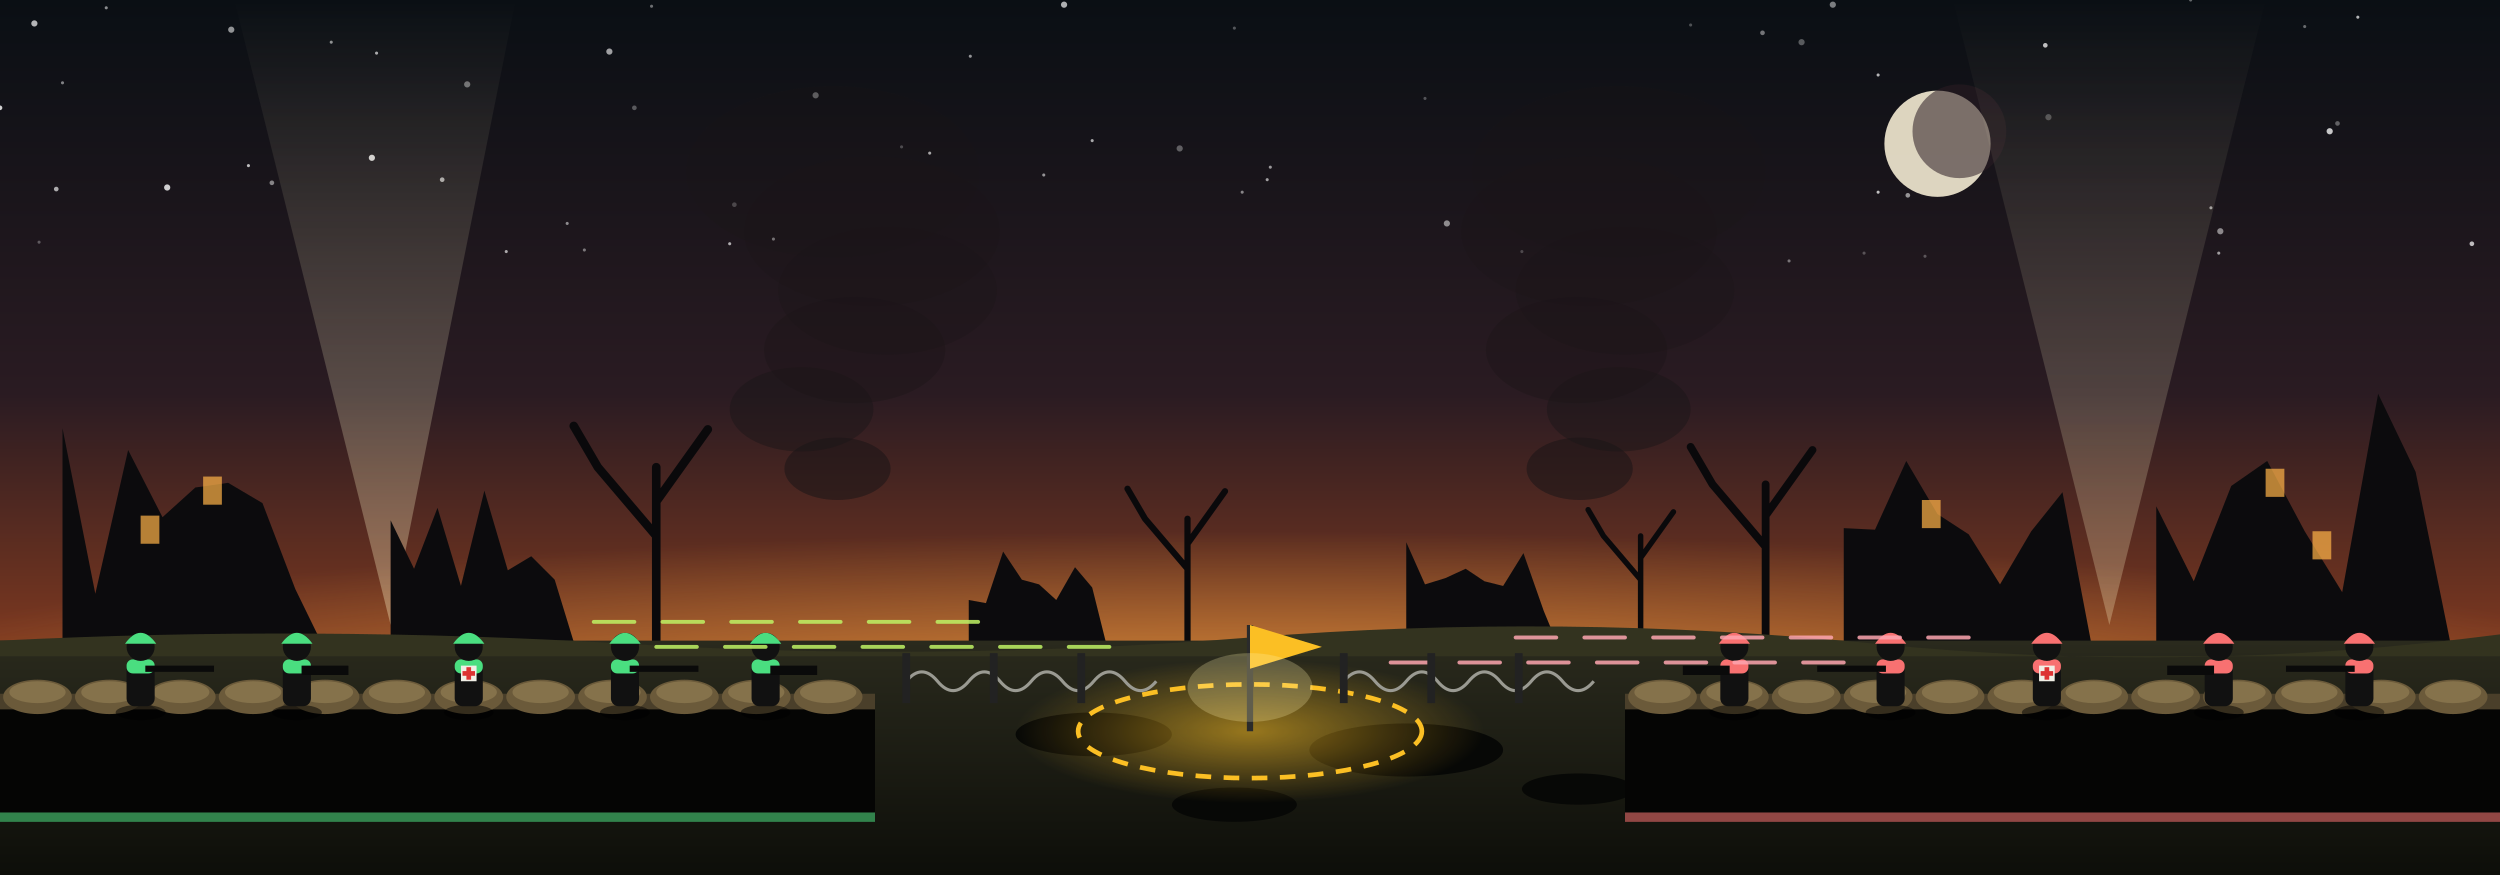
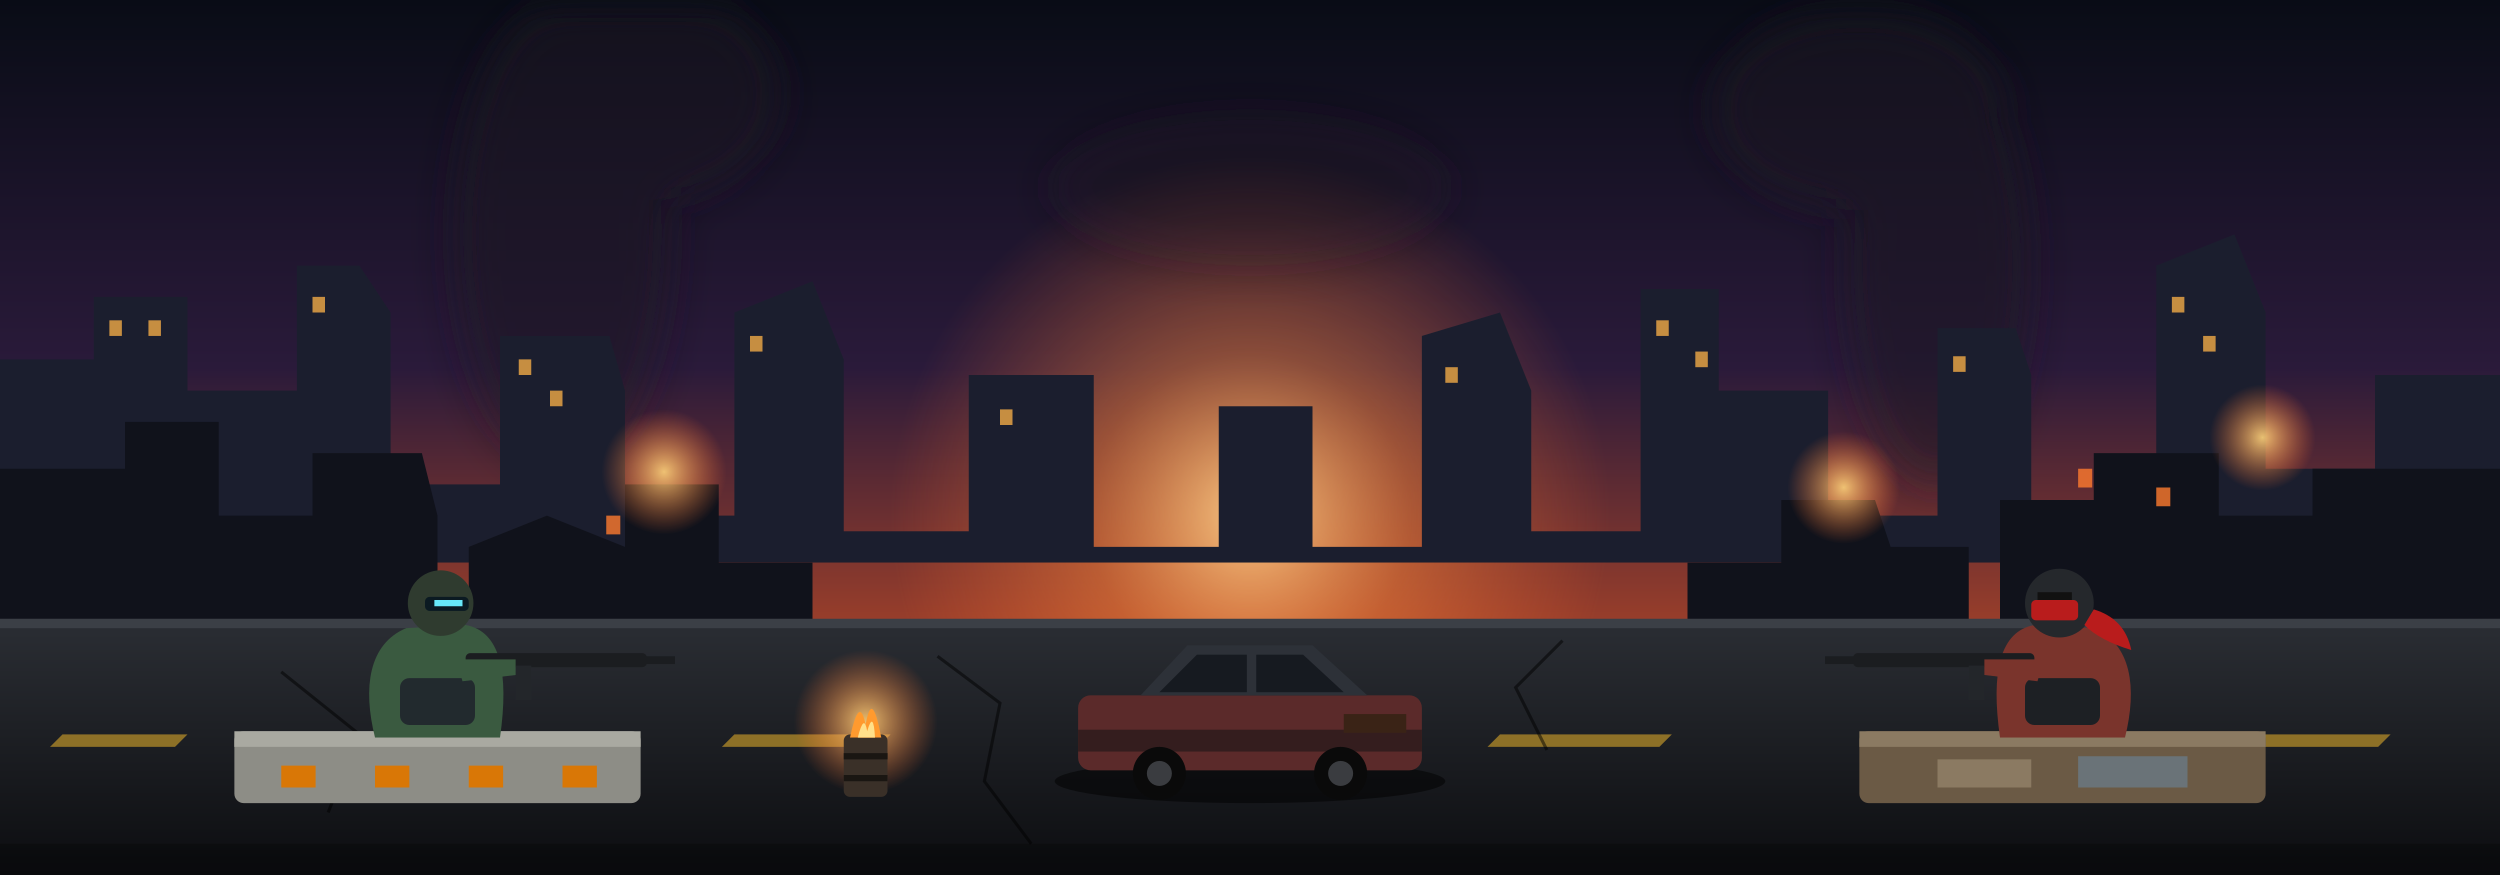
- <svg xmlns="http://www.w3.org/2000/svg" viewBox="0 0 1600 560" preserveAspectRatio="xMidYMid slice" role="img" aria-label="Two armies dug in on either side of a burning no-man's land">
+ <svg xmlns="http://www.w3.org/2000/svg" viewBox="0 0 1600 560" preserveAspectRatio="xMidYMid slice" role="img" aria-label="Two squads face off across a ruined city street at dusk, burnt-out cars and broken towers behind them">
  <defs>
    <linearGradient id="sky" x1="0" y1="0" x2="0" y2="1">
-       <stop offset="0" stop-color="#0a0f14" />
-       <stop offset=".45" stop-color="#2a1b22" />
-       <stop offset=".78" stop-color="#8a3d1f" />
-       <stop offset="1" stop-color="#e08a2a" />
+       <stop offset="0" stop-color="#090c16" />
+       <stop offset=".42" stop-color="#2a1a3a" />
+       <stop offset=".72" stop-color="#9c3f2a" />
+       <stop offset="1" stop-color="#f0933a" />
    </linearGradient>
-     <linearGradient id="ground" x1="0" y1="0" x2="0" y2="1">
-       <stop offset="0" stop-color="#2a2a1d" />
-       <stop offset="1" stop-color="#0d0e09" />
+     <linearGradient id="road" x1="0" y1="0" x2="0" y2="1">
+       <stop offset="0" stop-color="#2a2d33" />
+       <stop offset="1" stop-color="#0c0d10" />
    </linearGradient>
-     <radialGradient id="glow" cx="50%" cy="100%" r="60%">
-       <stop offset="0" stop-color="#ffb347" stop-opacity=".75" />
-       <stop offset="1" stop-color="#ffb347" stop-opacity="0" />
+     <radialGradient id="sun" cx=".5" cy=".5" r=".5">
+       <stop offset="0" stop-color="#ffd089" stop-opacity=".95" />
+       <stop offset=".45" stop-color="#ff8a3a" stop-opacity=".45" />
+       <stop offset="1" stop-color="#ff6a2a" stop-opacity="0" />
    </radialGradient>
-     <linearGradient id="beam" x1="0" y1="1" x2="0" y2="0">
-       <stop offset="0" stop-color="#fff6c8" stop-opacity=".35" />
-       <stop offset="1" stop-color="#fff6c8" stop-opacity="0" />
-     </linearGradient>
-     <radialGradient id="cap" cx="50%" cy="50%" r="50%">
-       <stop offset="0" stop-color="#fbbf24" stop-opacity=".55" />
-       <stop offset="1" stop-color="#fbbf24" stop-opacity="0" />
+     <radialGradient id="fire" cx=".5" cy=".5" r=".5">
+       <stop offset="0" stop-color="#ffd27a" stop-opacity=".9" />
+       <stop offset="1" stop-color="#ff6a2a" stop-opacity="0" />
    </radialGradient>
+     <filter id="soft">
+       <feGaussianBlur stdDeviation="14" />
+     </filter>
  </defs>
  <rect width="1600" height="560" fill="url(#sky)" />
-   <circle cx="926" cy="143" r="2" fill="#fff" opacity="0.50" />
-   <circle cx="1202" cy="48" r="1" fill="#fff" opacity="0.69" />
-   <circle cx="974" cy="161" r="1" fill="#fff" opacity="0.30" />
-   <circle cx="621" cy="36" r="1" fill="#fff" opacity="0.55" />
-   <circle cx="1420" cy="162" r="1" fill="#fff" opacity="0.58" />
-   <circle cx="811" cy="115" r="1" fill="#fff" opacity="0.59" />
-   <circle cx="1082" cy="16" r="1" fill="#fff" opacity="0.27" />
-   <circle cx="495" cy="153" r="1" fill="#fff" opacity="0.68" />
-   <circle cx="668" cy="112" r="1" fill="#fff" opacity="0.54" />
-   <circle cx="1311" cy="75" r="2" fill="#fff" opacity="0.25" />
-   <circle cx="174" cy="117" r="1.5" fill="#fff" opacity="0.47" />
-   <circle cx="1128" cy="21" r="1.5" fill="#fff" opacity="0.42" />
-   <circle cx="470" cy="131" r="1.5" fill="#fff" opacity="0.27" />
-   <circle cx="1153" cy="27" r="2" fill="#fff" opacity="0.31" />
-   <circle cx="595" cy="98" r="1" fill="#fff" opacity="0.78" />
-   <circle cx="1402" cy="0" r="1" fill="#fff" opacity="0.37" />
-   <circle cx="107" cy="120" r="2" fill="#fff" opacity="0.79" />
-   <circle cx="813" cy="107" r="1" fill="#fff" opacity="0.56" />
-   <circle cx="406" cy="69" r="1.5" fill="#fff" opacity="0.30" />
-   <circle cx="681" cy="3" r="2" fill="#fff" opacity="0.67" />
-   <circle cx="241" cy="34" r="1" fill="#fff" opacity="0.64" />
-   <circle cx="22" cy="15" r="2" fill="#fff" opacity="0.69" />
-   <circle cx="363" cy="143" r="1" fill="#fff" opacity="0.50" />
-   <circle cx="390" cy="33" r="2" fill="#fff" opacity="0.60" />
-   <circle cx="238" cy="101" r="2" fill="#fff" opacity="0.79" />
-   <circle cx="0" cy="69" r="1.5" fill="#fff" opacity="0.80" />
-   <circle cx="40" cy="53" r="1" fill="#fff" opacity="0.47" />
-   <circle cx="1232" cy="164" r="1" fill="#fff" opacity="0.27" />
-   <circle cx="299" cy="54" r="2" fill="#fff" opacity="0.39" />
-   <circle cx="1582" cy="156" r="1.5" fill="#fff" opacity="0.71" />
-   <circle cx="790" cy="18" r="1" fill="#fff" opacity="0.30" />
-   <circle cx="1193" cy="162" r="1" fill="#fff" opacity="0.26" />
-   <circle cx="755" cy="95" r="2" fill="#fff" opacity="0.32" />
-   <circle cx="1202" cy="123" r="1" fill="#fff" opacity="0.73" />
-   <circle cx="374" cy="160" r="1" fill="#fff" opacity="0.42" />
-   <circle cx="467" cy="156" r="1" fill="#fff" opacity="0.65" />
-   <circle cx="324" cy="161" r="1" fill="#fff" opacity="0.63" />
-   <circle cx="795" cy="123" r="1" fill="#fff" opacity="0.48" />
-   <circle cx="212" cy="27" r="1" fill="#fff" opacity="0.53" />
-   <circle cx="522" cy="61" r="2" fill="#fff" opacity="0.39" />
-   <circle cx="1221" cy="125" r="1.5" fill="#fff" opacity="0.54" />
-   <circle cx="1475" cy="17" r="1" fill="#fff" opacity="0.38" />
-   <circle cx="1145" cy="167" r="1" fill="#fff" opacity="0.40" />
-   <circle cx="417" cy="4" r="1" fill="#fff" opacity="0.40" />
-   <circle cx="912" cy="63" r="1" fill="#fff" opacity="0.28" />
-   <circle cx="577" cy="94" r="1" fill="#fff" opacity="0.30" />
-   <circle cx="283" cy="115" r="1.5" fill="#fff" opacity="0.61" />
-   <circle cx="1415" cy="133" r="1" fill="#fff" opacity="0.57" />
-   <circle cx="36" cy="121" r="1.5" fill="#fff" opacity="0.64" />
-   <circle cx="68" cy="5" r="1" fill="#fff" opacity="0.52" />
-   <circle cx="1496" cy="79" r="1.5" fill="#fff" opacity="0.33" />
-   <circle cx="148" cy="19" r="2" fill="#fff" opacity="0.55" />
-   <circle cx="1509" cy="11" r="1" fill="#fff" opacity="0.69" />
-   <circle cx="699" cy="90" r="1" fill="#fff" opacity="0.63" />
-   <circle cx="159" cy="106" r="1" fill="#fff" opacity="0.72" />
-   <circle cx="1173" cy="3" r="2" fill="#fff" opacity="0.46" />
-   <circle cx="25" cy="155" r="1" fill="#fff" opacity="0.29" />
-   <circle cx="1309" cy="29" r="1.5" fill="#fff" opacity="0.73" />
-   <circle cx="1491" cy="84" r="2" fill="#fff" opacity="0.76" />
-   <circle cx="1421" cy="148" r="2" fill="#fff" opacity="0.49" />
-   <circle cx="1240" cy="92" r="34" fill="#f3ead2" opacity=".9" />
-   <circle cx="1254" cy="84" r="30" fill="#2a1b22" opacity=".55" />
-   <rect x="0" y="260" width="1600" height="200" fill="url(#glow)" />
-   <polygon points="250,400 150,0 330,0" fill="url(#beam)" />
-   <polygon points="1350,400 1250,0 1450,0" fill="url(#beam)" opacity=".8" />
-   <ellipse cx="536" cy="300" rx="34" ry="20" fill="#1a1416" opacity="0.55" />
-   <ellipse cx="513" cy="262" rx="46" ry="27" fill="#1a1416" opacity="0.48" />
-   <ellipse cx="547" cy="224" rx="58" ry="34" fill="#1a1416" opacity="0.41" />
-   <ellipse cx="568" cy="186" rx="70" ry="41" fill="#1a1416" opacity="0.34" />
-   <ellipse cx="558" cy="148" rx="82" ry="48" fill="#1a1416" opacity="0.27" />
-   <ellipse cx="533" cy="110" rx="94" ry="55" fill="#1a1416" opacity="0.20" />
-   <ellipse cx="1011" cy="300" rx="34" ry="20" fill="#1a1416" opacity="0.55" />
-   <ellipse cx="1036" cy="262" rx="46" ry="27" fill="#1a1416" opacity="0.48" />
-   <ellipse cx="1009" cy="224" rx="58" ry="34" fill="#1a1416" opacity="0.41" />
-   <ellipse cx="1040" cy="186" rx="70" ry="41" fill="#1a1416" opacity="0.34" />
-   <ellipse cx="1017" cy="148" rx="82" ry="48" fill="#1a1416" opacity="0.27" />
-   <ellipse cx="1036" cy="110" rx="94" ry="55" fill="#1a1416" opacity="0.20" />
-   <polygon points="40,420 40,274 61,380 82,288 104,331 125,312 146,309 168,322 189,377 210,420" fill="#0c0b0d" />
-   <polygon points="250,420 250,333 265,364 280,325 295,375 310,314 325,365 340,356 355,371 370,420" fill="#0c0b0d" />
-   <polygon points="1180,420 1180,338 1200,339 1220,295 1240,329 1260,342 1280,374 1300,340 1320,315 1340,420" fill="#0c0b0d" />
-   <polygon points="1380,420 1380,324 1404,372 1428,311 1451,295 1475,340 1499,379 1522,252 1546,302 1570,420" fill="#0c0b0d" />
-   <polygon points="620,420 620,384 631,386 642,353 654,371 665,374 676,384 688,363 699,376 710,420" fill="#0c0b0d" />
-   <polygon points="900,420 900,347 912,374 925,370 938,364 950,372 962,375 975,354 988,391 1000,420" fill="#0c0b0d" />
-   <rect x="90" y="330" width="12" height="18" fill="#ffb347" opacity=".7" />
-   <rect x="130" y="305" width="12" height="18" fill="#ffb347" opacity=".7" />
-   <rect x="1230" y="320" width="12" height="18" fill="#ffb347" opacity=".7" />
-   <rect x="1450" y="300" width="12" height="18" fill="#ffb347" opacity=".7" />
-   <rect x="1480" y="340" width="12" height="18" fill="#ffb347" opacity=".7" />
-   <g stroke="#0a090b" stroke-width="5.5" stroke-linecap="round" fill="none">
-     <path d="M420 420 L420 299.0 M420 343.0 L382.6 299.0 M420 321.0 L453.0 274.8 M382.6 299.0 L367.2 272.6" />
+   <circle cx="800" cy="330" r="230" fill="url(#sun)" />
+   <g fill="#1a1620" opacity=".55" filter="url(#soft)">
+     <ellipse cx="360" cy="150" rx="70" ry="150" />
+     <ellipse cx="410" cy="60" rx="90" ry="70" />
+     <ellipse cx="1240" cy="170" rx="60" ry="140" />
+     <ellipse cx="1190" cy="70" rx="95" ry="65" />
+     <ellipse cx="800" cy="120" rx="130" ry="50" opacity=".6" />
  </g>
-   <g stroke="#0a090b" stroke-width="5.0" stroke-linecap="round" fill="none">
-     <path d="M1130 420 L1130 310.0 M1130 350.0 L1096.0 310.0 M1130 330.0 L1160.0 288.0 M1096.0 310.0 L1082.0 286.0" />
+   <g fill="#1b1e2e">
+     <polygon points="0,360 0,230 60,230 60,190 120,190 120,250 190,250 190,170 230,170 250,200 250,310 320,310 320,215 390,215 400,250 400,330 470,330 470,200 520,180 540,230 540,340 620,340 620,240 700,240 700,350 780,350 780,260 840,260 840,350 910,350 910,215 960,200 980,250 980,340 1050,340 1050,185 1100,185 1100,250 1170,250 1170,330 1240,330 1240,210 1290,210 1300,240 1300,320 1380,320 1380,170 1430,150 1450,200 1450,300 1520,300 1520,240 1600,240 1600,360" />
  </g>
-   <g stroke="#0a090b" stroke-width="4.0" stroke-linecap="round" fill="none">
-     <path d="M760 420 L760 332.0 M760 364.0 L732.8 332.0 M760 348.0 L784.0 314.4 M732.8 332.0 L721.6 312.8" />
+   <g fill="#ffb347" opacity=".75">
+     <rect x="70" y="205" width="8" height="10" />
+     <rect x="95" y="205" width="8" height="10" />
+     <rect x="200" y="190" width="8" height="10" />
+     <rect x="332" y="230" width="8" height="10" />
+     <rect x="352" y="250" width="8" height="10" />
+     <rect x="480" y="215" width="8" height="10" />
+     <rect x="1060" y="205" width="8" height="10" />
+     <rect x="1085" y="225" width="8" height="10" />
+     <rect x="1250" y="228" width="8" height="10" />
+     <rect x="1390" y="190" width="8" height="10" />
+     <rect x="1410" y="215" width="8" height="10" />
+     <rect x="925" y="235" width="8" height="10" />
+     <rect x="640" y="262" width="8" height="10" />
  </g>
-   <g stroke="#0a090b" stroke-width="3.5" stroke-linecap="round" fill="none">
-     <path d="M1050 420 L1050 343.0 M1050 371.0 L1026.2 343.0 M1050 357.0 L1071.0 327.6 M1026.2 343.0 L1016.4 326.2" />
+   <g fill="#10121b">
+     <polygon points="0,420 0,300 80,300 80,270 140,270 140,330 200,330 200,290 270,290 280,330 280,430" />
+     <polygon points="300,430 300,350 350,330 400,350 400,310 460,310 460,360 520,360 520,430" />
+     <polygon points="1080,430 1080,360 1140,360 1140,320 1200,320 1210,350 1260,350 1260,430" />
+     <polygon points="1280,430 1280,320 1340,320 1340,290 1420,290 1420,330 1480,330 1480,300 1600,300 1600,430" />
  </g>
-   <rect x="0" y="410" width="1600" height="150" fill="url(#ground)" />
-   <path d="M0 410 Q200 400 400 412 T800 408 T1200 412 T1600 406 V420 H0Z" fill="#33331f" />
-   <ellipse cx="700" cy="470" rx="50" ry="14" fill="#070806" />
-   <ellipse cx="900" cy="480" rx="62" ry="17" fill="#070806" />
-   <ellipse cx="790" cy="515" rx="40" ry="11" fill="#070806" />
-   <ellipse cx="1010" cy="505" rx="36" ry="10" fill="#070806" />
-   <ellipse cx="800" cy="468" rx="150" ry="46" fill="url(#cap)" />
-   <ellipse cx="800" cy="468" rx="110" ry="30" fill="none" stroke="#fbbf24" stroke-width="3" stroke-dasharray="10 8" />
-   <g stroke="#2b2b2b" stroke-width="4">
-     <path d="M800 468V400" />
+   <g fill="#ff7a2e" opacity=".8">
+     <rect x="388" y="330" width="9" height="12" />
+     <rect x="1330" y="300" width="9" height="12" />
+     <rect x="1380" y="312" width="9" height="12" />
  </g>
-   <polygon points="800,400 846,414 800,428" fill="#fbbf24" />
-   <rect x="0" y="450" width="560" height="70" fill="#050504" />
-   <rect x="0" y="444" width="560" height="10" fill="#4a3f2a" />
-   <ellipse cx="24" cy="446" rx="22" ry="11" fill="#6b5a3a" />
-   <ellipse cx="24" cy="443" rx="18" ry="7" fill="#85724b" />
-   <ellipse cx="70" cy="446" rx="22" ry="11" fill="#6b5a3a" />
-   <ellipse cx="70" cy="443" rx="18" ry="7" fill="#85724b" />
-   <ellipse cx="116" cy="446" rx="22" ry="11" fill="#6b5a3a" />
-   <ellipse cx="116" cy="443" rx="18" ry="7" fill="#85724b" />
-   <ellipse cx="162" cy="446" rx="22" ry="11" fill="#6b5a3a" />
-   <ellipse cx="162" cy="443" rx="18" ry="7" fill="#85724b" />
-   <ellipse cx="208" cy="446" rx="22" ry="11" fill="#6b5a3a" />
-   <ellipse cx="208" cy="443" rx="18" ry="7" fill="#85724b" />
-   <ellipse cx="254" cy="446" rx="22" ry="11" fill="#6b5a3a" />
-   <ellipse cx="254" cy="443" rx="18" ry="7" fill="#85724b" />
-   <ellipse cx="300" cy="446" rx="22" ry="11" fill="#6b5a3a" />
-   <ellipse cx="300" cy="443" rx="18" ry="7" fill="#85724b" />
-   <ellipse cx="346" cy="446" rx="22" ry="11" fill="#6b5a3a" />
-   <ellipse cx="346" cy="443" rx="18" ry="7" fill="#85724b" />
-   <ellipse cx="392" cy="446" rx="22" ry="11" fill="#6b5a3a" />
-   <ellipse cx="392" cy="443" rx="18" ry="7" fill="#85724b" />
-   <ellipse cx="438" cy="446" rx="22" ry="11" fill="#6b5a3a" />
-   <ellipse cx="438" cy="443" rx="18" ry="7" fill="#85724b" />
-   <ellipse cx="484" cy="446" rx="22" ry="11" fill="#6b5a3a" />
-   <ellipse cx="484" cy="443" rx="18" ry="7" fill="#85724b" />
-   <ellipse cx="530" cy="446" rx="22" ry="11" fill="#6b5a3a" />
-   <ellipse cx="530" cy="443" rx="18" ry="7" fill="#85724b" />
-   <rect x="0" y="520" width="560" height="6" fill="#4ade80" opacity=".55" />
-   <rect x="1040" y="450" width="560" height="70" fill="#050504" />
-   <rect x="1040" y="444" width="560" height="10" fill="#4a3f2a" />
-   <ellipse cx="1064" cy="446" rx="22" ry="11" fill="#6b5a3a" />
-   <ellipse cx="1064" cy="443" rx="18" ry="7" fill="#85724b" />
-   <ellipse cx="1110" cy="446" rx="22" ry="11" fill="#6b5a3a" />
-   <ellipse cx="1110" cy="443" rx="18" ry="7" fill="#85724b" />
-   <ellipse cx="1156" cy="446" rx="22" ry="11" fill="#6b5a3a" />
-   <ellipse cx="1156" cy="443" rx="18" ry="7" fill="#85724b" />
-   <ellipse cx="1202" cy="446" rx="22" ry="11" fill="#6b5a3a" />
-   <ellipse cx="1202" cy="443" rx="18" ry="7" fill="#85724b" />
-   <ellipse cx="1248" cy="446" rx="22" ry="11" fill="#6b5a3a" />
-   <ellipse cx="1248" cy="443" rx="18" ry="7" fill="#85724b" />
-   <ellipse cx="1294" cy="446" rx="22" ry="11" fill="#6b5a3a" />
-   <ellipse cx="1294" cy="443" rx="18" ry="7" fill="#85724b" />
-   <ellipse cx="1340" cy="446" rx="22" ry="11" fill="#6b5a3a" />
-   <ellipse cx="1340" cy="443" rx="18" ry="7" fill="#85724b" />
-   <ellipse cx="1386" cy="446" rx="22" ry="11" fill="#6b5a3a" />
-   <ellipse cx="1386" cy="443" rx="18" ry="7" fill="#85724b" />
-   <ellipse cx="1432" cy="446" rx="22" ry="11" fill="#6b5a3a" />
-   <ellipse cx="1432" cy="443" rx="18" ry="7" fill="#85724b" />
-   <ellipse cx="1478" cy="446" rx="22" ry="11" fill="#6b5a3a" />
-   <ellipse cx="1478" cy="443" rx="18" ry="7" fill="#85724b" />
-   <ellipse cx="1524" cy="446" rx="22" ry="11" fill="#6b5a3a" />
-   <ellipse cx="1524" cy="443" rx="18" ry="7" fill="#85724b" />
-   <ellipse cx="1570" cy="446" rx="22" ry="11" fill="#6b5a3a" />
-   <ellipse cx="1570" cy="443" rx="18" ry="7" fill="#85724b" />
-   <rect x="1040" y="520" width="560" height="6" fill="#f87171" opacity=".55" />
-   <g transform="translate(90 452)">
-     <ellipse cx="0" cy="4" rx="16" ry="5" fill="#000" opacity=".5" />
-     <rect x="-9" y="-30" width="18" height="30" rx="5" fill="#111" />
-     <rect x="-9" y="-30" width="18" height="9" rx="4" fill="#4ade80" />
-     <circle cx="0" cy="-38" r="9" fill="#111" />
-     <path d="M-10 -40 Q0 -54 10 -40Z" fill="#4ade80" />
-     <rect x="3" y="-26" width="44" height="4" fill="#0a0a0a" />
+   <g>
+     <circle cx="425" cy="302" r="40" fill="url(#fire)" />
+     <circle cx="1180" cy="312" r="36" fill="url(#fire)" />
+     <circle cx="1448" cy="280" r="34" fill="url(#fire)" />
  </g>
-   <g transform="translate(190 452)">
-     <ellipse cx="0" cy="4" rx="16" ry="5" fill="#000" opacity=".5" />
-     <rect x="-9" y="-30" width="18" height="30" rx="5" fill="#111" />
-     <rect x="-9" y="-30" width="18" height="9" rx="4" fill="#4ade80" />
-     <circle cx="0" cy="-38" r="9" fill="#111" />
-     <path d="M-10 -40 Q0 -54 10 -40Z" fill="#4ade80" />
-     <rect x="3" y="-26" width="30" height="6" fill="#0a0a0a" />
+   <rect y="400" width="1600" height="160" fill="url(#road)" />
+   <rect y="396" width="1600" height="6" fill="#3b3f46" />
+   <g fill="#d8a62a" opacity=".6">
+     <polygon points="40,470 120,470 112,478 32,478" />
+     <polygon points="240,470 330,470 322,478 232,478" />
+     <polygon points="470,470 570,470 562,478 462,478" />
+     <polygon points="710,470 820,470 812,478 702,478" />
+     <polygon points="960,470 1070,470 1062,478 952,478" />
+     <polygon points="1210,470 1310,470 1302,478 1202,478" />
+     <polygon points="1440,470 1530,470 1522,478 1432,478" />
  </g>
-   <g transform="translate(300 452)">
-     <ellipse cx="0" cy="4" rx="16" ry="5" fill="#000" opacity=".5" />
-     <rect x="-9" y="-30" width="18" height="30" rx="5" fill="#111" />
-     <rect x="-9" y="-30" width="18" height="9" rx="4" fill="#4ade80" />
-     <circle cx="0" cy="-38" r="9" fill="#111" />
-     <path d="M-10 -40 Q0 -54 10 -40Z" fill="#4ade80" />
-     <rect x="-5" y="-26" width="10" height="10" fill="#f1efe6" />
-     <rect x="-1.5" y="-25" width="3" height="8" fill="#d33" />
-     <rect x="-4" y="-22.5" width="8" height="3" fill="#d33" />
+   <g stroke="#000" stroke-opacity=".5" stroke-width="2" fill="none">
+     <path d="M600 420 L640 450 L630 500 L660 540" />
+     <path d="M1000 410 L970 440 L990 480" />
+     <path d="M180 430 L230 470 L210 520" />
  </g>
-   <g transform="translate(400 452)">
-     <ellipse cx="0" cy="4" rx="16" ry="5" fill="#000" opacity=".5" />
-     <rect x="-9" y="-30" width="18" height="30" rx="5" fill="#111" />
-     <rect x="-9" y="-30" width="18" height="9" rx="4" fill="#4ade80" />
-     <circle cx="0" cy="-38" r="9" fill="#111" />
-     <path d="M-10 -40 Q0 -54 10 -40Z" fill="#4ade80" />
-     <rect x="3" y="-26" width="44" height="4" fill="#0a0a0a" />
+   <g transform="translate(690 405)">
+     <ellipse cx="110" cy="95" rx="125" ry="14" fill="#000" opacity=".5" />
+     <rect x="0" y="40" width="220" height="48" rx="8" fill="#5b2a2a" />
+     <polygon points="40,40 70,8 150,8 185,40" fill="#2d3138" />
+     <polygon points="52,38 76,14 108,14 108,38" fill="#161a20" />
+     <polygon points="114,38 114,14 144,14 170,38" fill="#161a20" />
+     <rect x="0" y="62" width="220" height="14" fill="#1a1415" opacity=".6" />
+     <circle cx="52" cy="90" r="17" fill="#0a0a0a" />
+     <circle cx="168" cy="90" r="17" fill="#0a0a0a" />
+     <circle cx="52" cy="90" r="8" fill="#3a3c40" />
+     <circle cx="168" cy="90" r="8" fill="#3a3c40" />
+     <rect x="170" y="52" width="40" height="12" fill="#3a2316" />
  </g>
-   <g transform="translate(490 452)">
-     <ellipse cx="0" cy="4" rx="16" ry="5" fill="#000" opacity=".5" />
-     <rect x="-9" y="-30" width="18" height="30" rx="5" fill="#111" />
-     <rect x="-9" y="-30" width="18" height="9" rx="4" fill="#4ade80" />
-     <circle cx="0" cy="-38" r="9" fill="#111" />
-     <path d="M-10 -40 Q0 -54 10 -40Z" fill="#4ade80" />
-     <rect x="3" y="-26" width="30" height="6" fill="#0a0a0a" />
+   <g transform="translate(540 470)">
+     <circle cx="14" cy="-8" r="46" fill="url(#fire)" />
+     <rect x="0" y="0" width="28" height="40" rx="4" fill="#3a3028" />
+     <rect x="0" y="12" width="28" height="4" fill="#1a1612" />
+     <rect x="0" y="26" width="28" height="4" fill="#1a1612" />
+     <path d="M4 2 Q10 -26 14 -6 Q18 -30 24 2 Z" fill="#ff9a2e" />
+     <path d="M9 2 Q13 -14 15 -2 Q19 -16 20 2 Z" fill="#ffe08a" />
  </g>
-   <g transform="translate(1110 452)">
-     <ellipse cx="0" cy="4" rx="16" ry="5" fill="#000" opacity=".5" />
-     <rect x="-9" y="-30" width="18" height="30" rx="5" fill="#111" />
-     <rect x="-9" y="-30" width="18" height="9" rx="4" fill="#f87171" />
-     <circle cx="0" cy="-38" r="9" fill="#111" />
-     <path d="M-10 -40 Q0 -54 10 -40Z" fill="#f87171" />
-     <rect x="-33" y="-26" width="30" height="6" fill="#0a0a0a" />
+   <g transform="translate(180 360)">
+     <rect x="-30" y="108" width="260" height="46" rx="6" fill="#8d8d86" />
+     <rect x="-30" y="108" width="260" height="10" fill="#a9a9a1" />
+     <g fill="#d97706">
+       <rect x="0" y="130" width="22" height="14" />
+       <rect x="60" y="130" width="22" height="14" />
+       <rect x="120" y="130" width="22" height="14" />
+       <rect x="180" y="130" width="22" height="14" />
+     </g>
+     <path d="M60 112 C52 80 56 52 80 42 L118 40 C140 44 146 70 140 112 Z" fill="#3a5a40" />
+     <rect x="76" y="74" width="48" height="30" rx="6" fill="#222a2e" />
+     <circle cx="102" cy="26" r="21" fill="#2f3b2f" />
+     <rect x="92" y="22" width="28" height="9" rx="3" fill="#0b1a22" />
+     <rect x="98" y="24" width="18" height="4" fill="#67e8f9" />
+     <rect x="118" y="58" width="116" height="9" rx="3" fill="#1b1d20" />
+     <rect x="150" y="66" width="10" height="22" fill="#23262a" />
+     <rect x="226" y="60" width="26" height="5" fill="#1b1d20" />
+     <path d="M112 62 L150 62 L150 72 L116 76 Z" fill="#3a5a40" />
  </g>
-   <g transform="translate(1210 452)">
-     <ellipse cx="0" cy="4" rx="16" ry="5" fill="#000" opacity=".5" />
-     <rect x="-9" y="-30" width="18" height="30" rx="5" fill="#111" />
-     <rect x="-9" y="-30" width="18" height="9" rx="4" fill="#f87171" />
-     <circle cx="0" cy="-38" r="9" fill="#111" />
-     <path d="M-10 -40 Q0 -54 10 -40Z" fill="#f87171" />
-     <rect x="-47" y="-26" width="44" height="4" fill="#0a0a0a" />
+   <g transform="translate(1420 360) scale(-1 1)">
+     <rect x="-30" y="108" width="260" height="46" rx="6" fill="#6b5a45" />
+     <rect x="-30" y="108" width="260" height="10" fill="#8b7a62" />
+     <rect x="20" y="124" width="70" height="20" fill="#6a7378" />
+     <rect x="120" y="126" width="60" height="18" fill="#8b7a62" />
+     <path d="M60 112 C52 80 56 52 80 42 L118 40 C140 44 146 70 140 112 Z" fill="#7a342c" />
+     <rect x="76" y="74" width="48" height="30" rx="6" fill="#1d2024" />
+     <circle cx="102" cy="26" r="22" fill="#25282c" />
+     <path d="M80 30 Q60 36 56 56 Q76 50 86 40 Z" fill="#b91c1c" />
+     <rect x="90" y="24" width="30" height="13" rx="3" fill="#b91c1c" />
+     <rect x="94" y="19" width="22" height="5" fill="#111" />
+     <rect x="118" y="58" width="116" height="9" rx="3" fill="#1b1d20" />
+     <rect x="150" y="66" width="10" height="22" fill="#23262a" />
+     <rect x="226" y="60" width="26" height="5" fill="#1b1d20" />
+     <path d="M112 62 L150 62 L150 72 L116 76 Z" fill="#7a342c" />
  </g>
-   <g transform="translate(1310 452)">
-     <ellipse cx="0" cy="4" rx="16" ry="5" fill="#000" opacity=".5" />
-     <rect x="-9" y="-30" width="18" height="30" rx="5" fill="#111" />
-     <rect x="-9" y="-30" width="18" height="9" rx="4" fill="#f87171" />
-     <circle cx="0" cy="-38" r="9" fill="#111" />
-     <path d="M-10 -40 Q0 -54 10 -40Z" fill="#f87171" />
-     <rect x="-5" y="-26" width="10" height="10" fill="#f1efe6" />
-     <rect x="-1.5" y="-25" width="3" height="8" fill="#d33" />
-     <rect x="-4" y="-22.5" width="8" height="3" fill="#d33" />
+   <g fill="#000" opacity=".25">
+     <rect y="540" width="1600" height="20" />
  </g>
-   <g transform="translate(1420 452)">
-     <ellipse cx="0" cy="4" rx="16" ry="5" fill="#000" opacity=".5" />
-     <rect x="-9" y="-30" width="18" height="30" rx="5" fill="#111" />
-     <rect x="-9" y="-30" width="18" height="9" rx="4" fill="#f87171" />
-     <circle cx="0" cy="-38" r="9" fill="#111" />
-     <path d="M-10 -40 Q0 -54 10 -40Z" fill="#f87171" />
-     <rect x="-33" y="-26" width="30" height="6" fill="#0a0a0a" />
-   </g>
-   <g transform="translate(1510 452)">
-     <ellipse cx="0" cy="4" rx="16" ry="5" fill="#000" opacity=".5" />
-     <rect x="-9" y="-30" width="18" height="30" rx="5" fill="#111" />
-     <rect x="-9" y="-30" width="18" height="9" rx="4" fill="#f87171" />
-     <circle cx="0" cy="-38" r="9" fill="#111" />
-     <path d="M-10 -40 Q0 -54 10 -40Z" fill="#f87171" />
-     <rect x="-47" y="-26" width="44" height="4" fill="#0a0a0a" />
-   </g>
-   <line x1="420" y1="414" x2="720" y2="414" stroke="#bef264" stroke-width="2.5" stroke-linecap="round" opacity=".85" stroke-dasharray="26 18" />
-   <line x1="380" y1="398" x2="640" y2="398" stroke="#bef264" stroke-width="2.5" stroke-linecap="round" opacity=".85" stroke-dasharray="26 18" />
-   <line x1="1180" y1="424" x2="880" y2="424" stroke="#fda4af" stroke-width="2.5" stroke-linecap="round" opacity=".85" stroke-dasharray="26 18" />
-   <line x1="1260" y1="408" x2="960" y2="408" stroke="#fda4af" stroke-width="2.5" stroke-linecap="round" opacity=".85" stroke-dasharray="26 18" />
-   <path d="M580 436 q10 -12 20 0 q10 12 20 0 q10 -12 20 0 q10 12 20 0 q10 -12 20 0 q10 12 20 0 q10 -12 20 0 q10 12 20 0" fill="none" stroke="#9a9a92" stroke-width="2" />
-   <path d="M580 450 V418" stroke="#222" stroke-width="5" />
-   <path d="M636 450 V418" stroke="#222" stroke-width="5" />
-   <path d="M692 450 V418" stroke="#222" stroke-width="5" />
-   <path d="M860 436 q10 -12 20 0 q10 12 20 0 q10 -12 20 0 q10 12 20 0 q10 -12 20 0 q10 12 20 0 q10 -12 20 0 q10 12 20 0" fill="none" stroke="#9a9a92" stroke-width="2" />
-   <path d="M860 450 V418" stroke="#222" stroke-width="5" />
-   <path d="M916 450 V418" stroke="#222" stroke-width="5" />
-   <path d="M972 450 V418" stroke="#222" stroke-width="5" />
-   <ellipse cx="800" cy="440" rx="40" ry="22" fill="#fff3b0" opacity=".25" />
-   <rect width="1600" height="560" fill="none" stroke="#000" stroke-opacity=".0" />
</svg>
